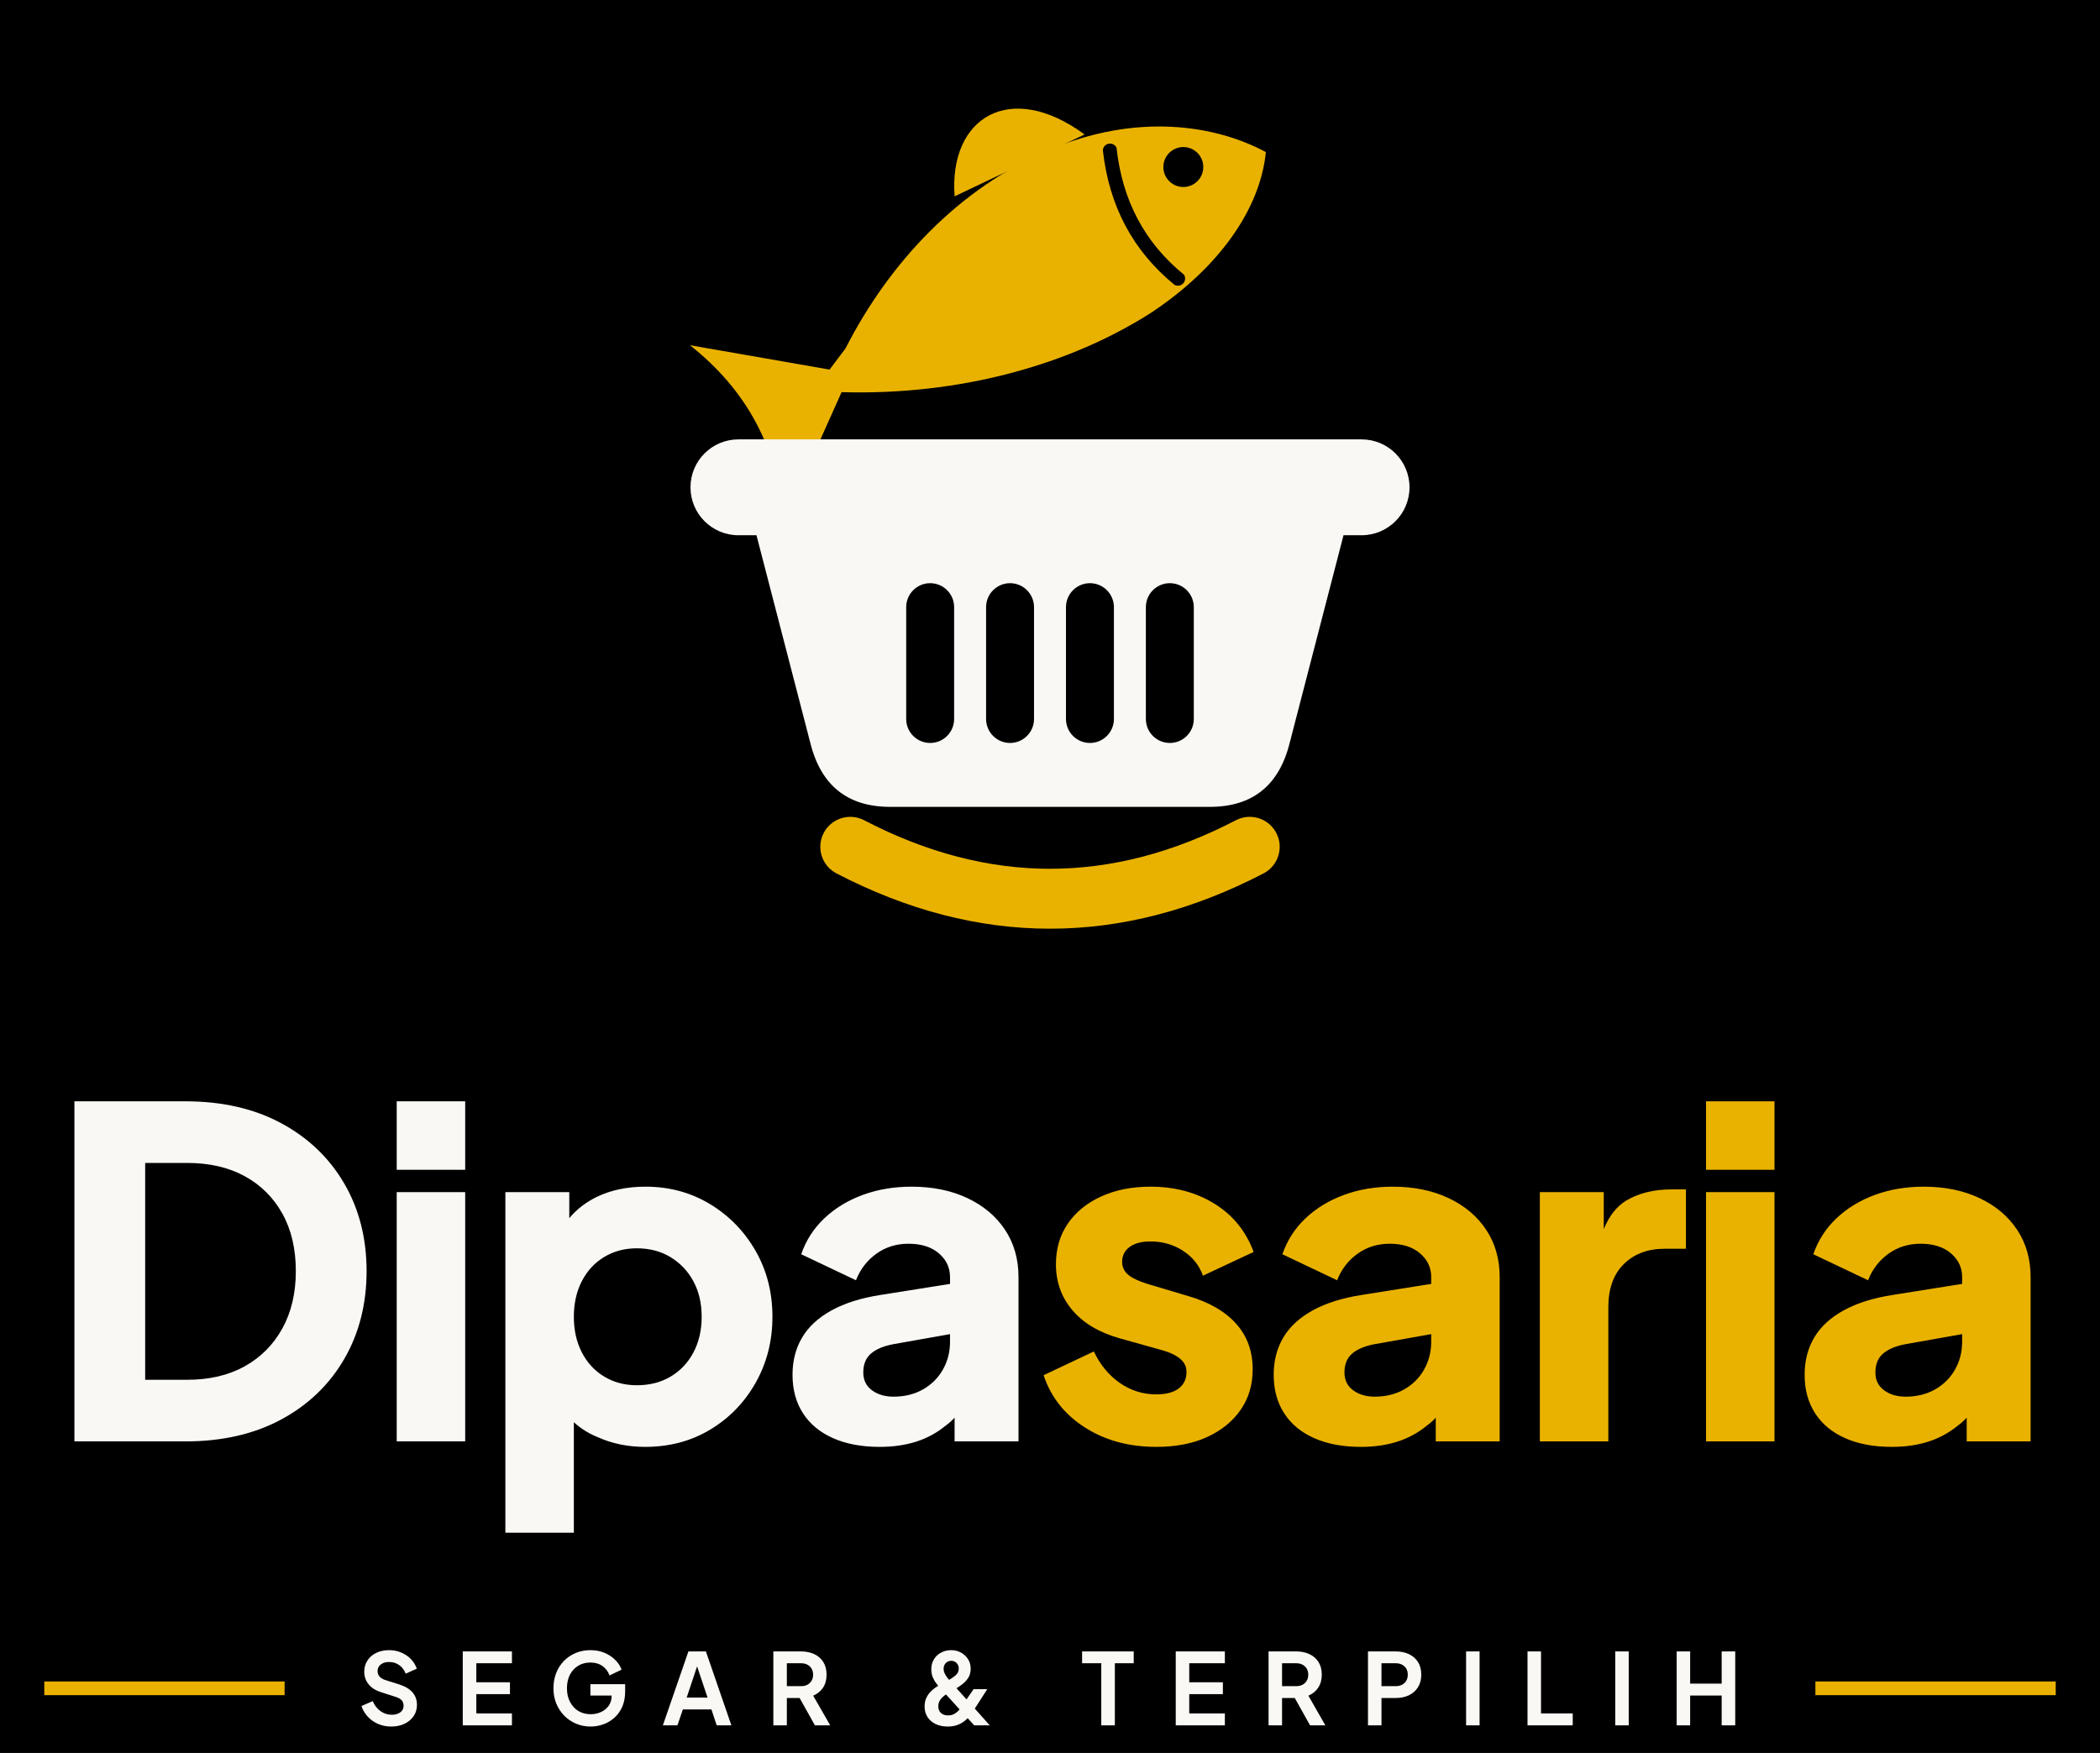
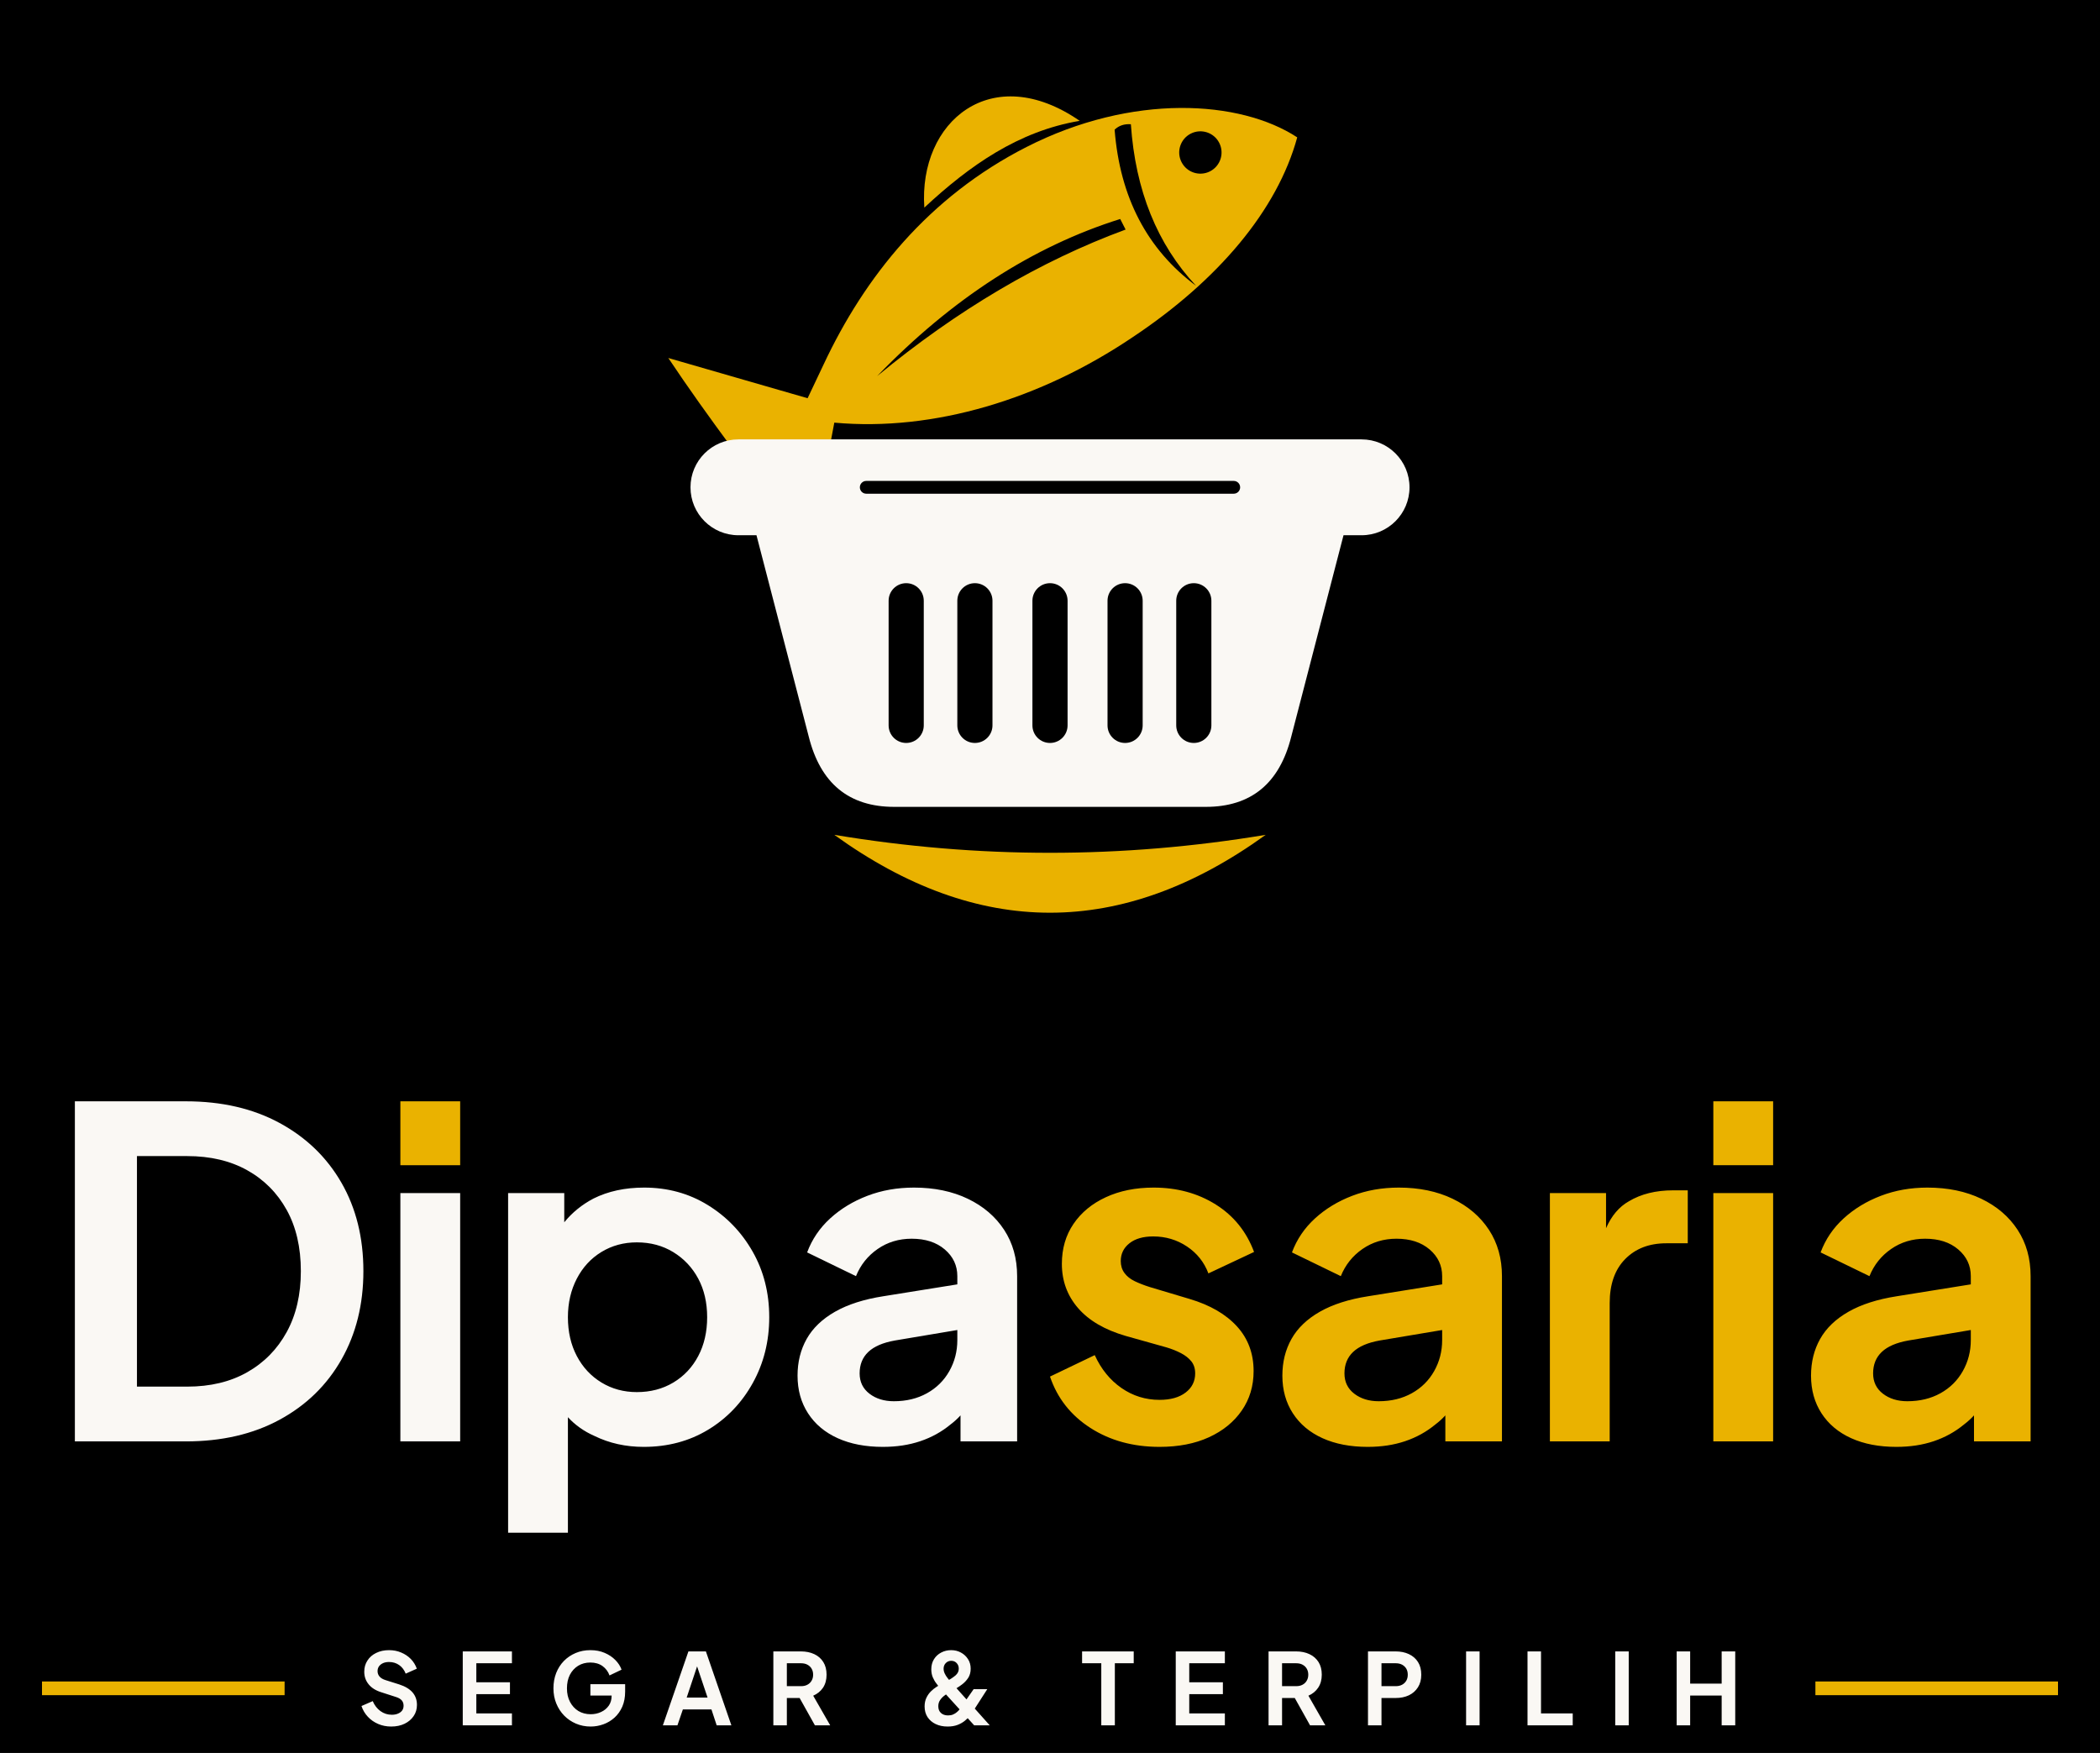
<svg xmlns="http://www.w3.org/2000/svg" viewBox="0 0 460 384" width="460" height="384">
  <rect width="460" height="384" fill="#000000" />
  <g transform="translate(125 0) scale(1.75)">
-     <g transform="translate(57 35) rotate(-28)" fill="#EAB200">
-       <path fill-rule="evenodd" d="M34 0C30 -6 22 -12 10 -13C-2 -14 -14 -10 -24 -3L-27 -1.6L-41 -12.5Q-35.5 0 -41 12.5L-27 1.6C-14 9 0 12 12 11C22 10 30 6 34 0ZM16.1 -9.8Q12.2 0 16.1 9.3A0.9 0.9 0 0 0 17.75 8.75Q14.05 0 17.75 -9.25A0.9 0.9 0 0 0 16.1 -9.8Z" />
-       <path d="M-3 -13.4C1 -22.5 10 -23 15 -12.6Z" />
-       <circle cx="24" cy="-3.2" r="2.5" fill="#000000" />
+     <g transform="translate(56 35) rotate(-27) scale(1.06)" fill="#EAB200">
+       <path fill-rule="evenodd" d="M37 0C33 -7 22 -13.5 8 -13.5C-5 -13.5 -16 -8.5 -25 -1.5L-28.5 1.2L-41 -10.5C-40 -2 -38.5 6 -36.5 17.5L-27 5.2C-17 11.5 -4 13.8 9 12.2C21 10.8 31 6.6 37 0ZM18.2 -10.6Q13.6 0.5 18.4 10.2Q15.6 0.5 20.2 -10.3Q19.2 -10.9 18.2 -10.6ZM14 -0.9Q-2 -3.6 -20 2.6Q-2 -1.4 14 0.5Z" />
+       <path d="M-6 -12.6C-2 -22 9 -24.5 15 -13.4C8 -15.6 1 -14.6 -6 -12.6Z" />
+       <circle cx="26" cy="-3.6" r="2.5" fill="#000000" />
    </g>
-     <path fill-rule="evenodd" fill="#FAF8F4" d="M21 55H99A6 6 0 0 1 99 67H96.74L90 93Q88 101 80 101H40Q32 101 30 93L23.26 67H21A6 6 0 0 1 21 55ZM45 73A3 3 0 0 1 48 76V90A3 3 0 0 1 42 90V76A3 3 0 0 1 45 73ZM55 73A3 3 0 0 1 58 76V90A3 3 0 0 1 52 90V76A3 3 0 0 1 55 73ZM65 73A3 3 0 0 1 68 76V90A3 3 0 0 1 62 90V76A3 3 0 0 1 65 73ZM75 73A3 3 0 0 1 78 76V90A3 3 0 0 1 72 90V76A3 3 0 0 1 75 73Z" />
-     <path d="M35 106Q60 119 85 106" fill="none" stroke="#EAB200" stroke-width="7.5" stroke-linecap="round" />
+     <path fill-rule="evenodd" fill="#FAF8F4" d="M21 55H99A6 6 0 0 1 99 67H96.74L90.2 92.2Q88 101 79.5 101H40.5Q32 101 29.8 92.2L23.26 67H21A6 6 0 0 1 21 55ZM42 73A2.2 2.2 0 0 1 44.2 75.2V90.8A2.2 2.2 0 0 1 39.8 90.8V75.2A2.2 2.2 0 0 1 42 73ZM50.6 73A2.2 2.2 0 0 1 52.8 75.2V90.8A2.2 2.2 0 0 1 48.4 90.8V75.2A2.2 2.2 0 0 1 50.6 73ZM60 73A2.2 2.2 0 0 1 62.2 75.2V90.8A2.2 2.2 0 0 1 57.8 90.8V75.2A2.2 2.2 0 0 1 60 73ZM69.4 73A2.2 2.2 0 0 1 71.6 75.2V90.8A2.2 2.2 0 0 1 67.2 90.8V75.2A2.2 2.2 0 0 1 69.4 73ZM78 73A2.2 2.2 0 0 1 80.2 75.2V90.8A2.2 2.2 0 0 1 75.8 90.8V75.2A2.2 2.2 0 0 1 78 73ZM37 60.2H83A0.8 0.8 0 0 1 83 61.8H37A0.8 0.8 0 0 1 37 60.2Z" />
+     <path fill="#EAB200" d="M33 104.5Q60 124 87 104.5Q60 109 33 104.5Z" />
  </g>
-   <g transform="translate(9.7 315.75)">
-     <path fill="#FAF8F4" d="M30.90 0L6.60 0L6.60-74.50L30.90-74.50Q43-74.50 51.90-69.70Q60.80-64.90 65.70-56.50Q70.60-48.10 70.60-37.30L70.60-37.30Q70.60-26.50 65.70-18.05Q60.80-9.60 51.90-4.80Q43 0 30.90 0L30.90 0ZM22.10-61L22.10-13.50L31.30-13.50Q38.60-13.50 43.90-16.45Q49.20-19.40 52.15-24.75Q55.10-30.10 55.10-37.30L55.10-37.30Q55.10-44.60 52.15-49.90Q49.20-55.20 43.90-58.10Q38.60-61 31.30-61L31.30-61L22.10-61ZM92.20 0L77.20 0L77.20-54.60L92.20-54.60L92.20 0ZM92.20-59.50L77.20-59.50L77.20-74.50L92.20-74.50L92.20-59.50ZM116 20L101 20L101-54.60L115-54.60L115-48.90Q117.40-51.80 121.10-53.60L121.10-53.60Q125.70-55.80 131.70-55.80L131.70-55.80Q139.50-55.80 145.80-52Q152.10-48.20 155.80-41.75Q159.50-35.30 159.50-27.30L159.50-27.30Q159.50-19.40 155.85-12.90Q152.20-6.40 145.90-2.60Q139.60 1.20 131.60 1.20L131.60 1.20Q126 1.20 121.30-0.90L121.30-0.90Q118.30-2.10 116-4.20L116-4.20L116 20ZM129.80-12.30L129.80-12.30Q134-12.30 137.20-14.20Q140.40-16.10 142.20-19.50Q144-22.90 144-27.30Q144-31.70 142.20-35.05Q140.40-38.40 137.20-40.35Q134-42.30 129.80-42.30L129.80-42.30Q125.80-42.30 122.65-40.40Q119.50-38.50 117.75-35.10Q116-31.70 116-27.30Q116-22.90 117.75-19.50Q119.50-16.10 122.65-14.20Q125.80-12.30 129.80-12.30ZM183 1.20L183 1.20Q177.10 1.20 172.80-0.70Q168.50-2.60 166.20-6.15Q163.90-9.70 163.90-14.60L163.90-14.60Q163.90-19.20 166-22.75Q168.10-26.30 172.45-28.70Q176.80-31.10 183.30-32.10L183.30-32.10L198.40-34.50L198.40-36Q198.40-39.10 195.95-41.20Q193.50-43.30 189.30-43.30L189.30-43.30Q185.30-43.30 182.25-41.10Q179.20-38.90 177.80-35.30L177.80-35.30L165.80-41Q167.40-45.60 170.90-48.90Q174.40-52.20 179.30-54Q184.20-55.80 190-55.80L190-55.80Q196.90-55.80 202.20-53.30Q207.50-50.80 210.45-46.35Q213.40-41.90 213.40-36L213.40-36L213.40 0L199.40 0L199.40-5.20Q198.50-4.20 197.50-3.50L197.50-3.50Q194.60-1.10 191 0.05Q187.40 1.20 183 1.20ZM198.40-21.80L198.40-23.50L186-21.30Q182.80-20.70 181.10-19.25Q179.40-17.80 179.40-15.10L179.40-15.10Q179.40-12.60 181.30-11.20Q183.20-9.80 186-9.80L186-9.80Q189.70-9.80 192.50-11.40Q195.30-13 196.85-15.75Q198.40-18.50 198.40-21.80L198.40-21.80Z" />
-     <path fill="#EAB200" d="M243.60 1.20L243.60 1.20Q234.60 1.20 227.95-3.05Q221.30-7.30 218.90-14.50L218.90-14.50L229.90-19.70Q232-15.30 235.60-12.80Q239.20-10.30 243.60-10.30L243.60-10.30Q246.80-10.30 248.50-11.60Q250.20-12.90 250.20-15.20L250.20-15.20Q250.20-16.40 249.60-17.25Q249-18.10 247.80-18.80Q246.60-19.50 244.80-20L244.80-20L235.50-22.60Q228.80-24.50 225.20-28.75Q221.60-33 221.60-38.80L221.60-38.80Q221.60-43.90 224.20-47.70Q226.80-51.50 231.50-53.65Q236.20-55.80 242.30-55.80L242.30-55.80Q250.30-55.80 256.35-52.05Q262.40-48.30 264.90-41.50L264.90-41.50L253.80-36.30Q252.60-39.70 249.45-41.75Q246.30-43.80 242.30-43.80L242.30-43.80Q239.40-43.80 237.75-42.60Q236.10-41.40 236.10-39.30L236.10-39.30Q236.10-38.20 236.70-37.30Q237.30-36.40 238.65-35.70Q240-35 242-34.40L242-34.40L250.70-31.80Q257.50-29.80 261.10-25.75Q264.70-21.70 264.70-15.80L264.70-15.80Q264.70-10.70 262.05-6.90Q259.40-3.10 254.70-0.95Q250 1.20 243.60 1.20ZM288.40 1.20L288.40 1.20Q282.50 1.20 278.20-0.70Q273.90-2.60 271.60-6.15Q269.30-9.70 269.30-14.60L269.30-14.60Q269.30-19.20 271.40-22.75Q273.50-26.30 277.85-28.70Q282.20-31.10 288.70-32.10L288.70-32.10L303.80-34.50L303.80-36Q303.80-39.10 301.35-41.20Q298.90-43.30 294.70-43.30L294.70-43.30Q290.70-43.30 287.65-41.10Q284.60-38.90 283.20-35.30L283.20-35.30L271.20-41Q272.80-45.60 276.30-48.90Q279.80-52.20 284.70-54Q289.60-55.80 295.40-55.80L295.40-55.80Q302.30-55.80 307.60-53.30Q312.90-50.80 315.85-46.35Q318.80-41.90 318.80-36L318.80-36L318.80 0L304.80 0L304.80-5.20Q303.90-4.20 302.90-3.50L302.90-3.50Q300-1.10 296.40 0.05Q292.80 1.20 288.40 1.20ZM303.80-21.80L303.80-23.50L291.40-21.30Q288.20-20.70 286.50-19.25Q284.80-17.80 284.80-15.10L284.80-15.10Q284.80-12.60 286.70-11.20Q288.60-9.80 291.40-9.80L291.40-9.80Q295.10-9.80 297.90-11.40Q300.70-13 302.25-15.75Q303.80-18.50 303.80-21.80L303.80-21.80ZM342.60 0L327.60 0L327.60-54.60L341.60-54.60L341.60-46.50Q343.40-50.90 346.60-52.80L346.60-52.80Q350.70-55.20 356.40-55.20L356.40-55.20L359.60-55.20L359.60-42.20L354.90-42.20Q349.40-42.20 346-38.85Q342.60-35.50 342.60-29.40L342.60-29.40L342.60 0ZM379 0L364 0L364-54.60L379-54.60L379 0ZM379-59.50L364-59.50L364-74.50L379-74.50L379-59.50ZM404.70 1.20L404.70 1.20Q398.80 1.20 394.50-0.70Q390.20-2.60 387.90-6.15Q385.60-9.70 385.60-14.60L385.60-14.60Q385.60-19.20 387.70-22.75Q389.80-26.30 394.15-28.70Q398.50-31.10 405-32.10L405-32.10L420.10-34.50L420.10-36Q420.10-39.10 417.65-41.20Q415.20-43.30 411-43.30L411-43.30Q407-43.30 403.95-41.10Q400.90-38.90 399.50-35.30L399.50-35.30L387.50-41Q389.10-45.60 392.60-48.90Q396.10-52.20 401-54Q405.90-55.80 411.70-55.80L411.70-55.80Q418.60-55.80 423.90-53.30Q429.20-50.80 432.15-46.35Q435.10-41.90 435.10-36L435.10-36L435.10 0L421.10 0L421.10-5.20Q420.20-4.20 419.20-3.50L419.20-3.50Q416.30-1.10 412.70 0.05Q409.10 1.20 404.70 1.20ZM420.10-21.80L420.10-23.50L407.70-21.30Q404.50-20.70 402.80-19.25Q401.10-17.80 401.10-15.10L401.10-15.10Q401.10-12.60 403-11.20Q404.90-9.80 407.70-9.80L407.70-9.80Q411.40-9.80 414.20-11.40Q417-13 418.55-15.75Q420.10-18.50 420.10-21.80L420.10-21.80Z" />
+   <g transform="translate(9.2 315.75)">
+     <path fill="#FAF8F4" d="M31.50 0L7.20 0L7.20-74.50L31.50-74.50Q43.30-74.50 52.05-69.75Q60.80-65 65.60-56.65Q70.40-48.30 70.40-37.30L70.40-37.30Q70.40-26.40 65.60-17.95Q60.80-9.50 52.05-4.75Q43.30 0 31.50 0L31.50 0ZM20.80-62.50L20.80-12L31.80-12Q39.40-12 44.95-15.15Q50.50-18.30 53.60-23.95Q56.70-29.60 56.70-37.30L56.70-37.30Q56.70-45.10 53.60-50.70Q50.50-56.30 44.95-59.40Q39.40-62.50 31.80-62.50L31.80-62.50L20.80-62.50ZM91.60 0L78.50 0L78.50-54.40L91.60-54.40L91.60 0ZM115.20 20L102.10 20L102.10-54.40L114.40-54.40L114.40-48Q117-51.20 120.80-53.20L120.80-53.20Q125.60-55.60 131.90-55.60L131.90-55.60Q139.60-55.60 145.80-51.80Q152-48 155.65-41.60Q159.30-35.20 159.30-27.20L159.30-27.20Q159.30-19.30 155.70-12.80Q152.10-6.30 145.90-2.55Q139.70 1.20 131.80 1.20L131.80 1.20Q125.90 1.20 121-1.20L121-1.20Q117.60-2.70 115.20-5.30L115.20-5.30L115.20 20ZM130.30-10.80L130.30-10.80Q134.80-10.80 138.30-12.90Q141.80-15 143.75-18.70Q145.70-22.40 145.70-27.20Q145.70-32 143.75-35.65Q141.80-39.30 138.30-41.45Q134.80-43.60 130.30-43.60L130.30-43.60Q126-43.60 122.55-41.50Q119.10-39.40 117.15-35.65Q115.20-31.90 115.20-27.20L115.20-27.20Q115.20-22.40 117.15-18.70Q119.10-15 122.55-12.90Q126-10.80 130.30-10.80ZM184.20 1.20L184.20 1.20Q178.50 1.20 174.30-0.70Q170.10-2.60 167.80-6.15Q165.50-9.70 165.50-14.40L165.50-14.40Q165.50-18.90 167.50-22.45Q169.50-26 173.70-28.40Q177.90-30.80 184.30-31.80L184.30-31.80L200.50-34.40L200.50-36.20Q200.50-39.70 197.75-42.05Q195.00-44.40 190.50-44.40L190.50-44.40Q186.30-44.40 183.05-42.15Q179.80-39.90 178.30-36.20L178.30-36.20L167.60-41.40Q169.20-45.70 172.65-48.85Q176.10-52 180.80-53.80Q185.50-55.60 191.00-55.60L191.00-55.60Q197.70-55.60 202.80-53.15Q207.90-50.70 210.75-46.35Q213.60-42 213.60-36.20L213.60-36.20L213.60 0L201.20 0L201.20-5.70Q200.20-4.60 199.00-3.70L199.00-3.70Q196.10-1.30 192.40-0.05Q188.70 1.20 184.20 1.20ZM200.50-22.20L200.50-24.40L186.80-22.10Q182.90-21.40 181.00-19.60Q179.10-17.80 179.10-14.90L179.10-14.90Q179.10-12.10 181.25-10.45Q183.40-8.80 186.60-8.80L186.60-8.80Q190.70-8.80 193.85-10.55Q197.00-12.30 198.75-15.40Q200.50-18.50 200.50-22.20L200.50-22.20Z" />
+     <path fill="#EAB200" d="M91.60-60.50L78.50-60.50L78.50-74.50L91.60-74.50L91.60-60.50Z" />
+     <path fill="#EAB200" d="M244.80 1.20L244.80 1.20Q236.10 1.20 229.65-2.95Q223.20-7.10 220.80-14.20L220.80-14.20L230.60-18.90Q232.70-14.30 236.45-11.70Q240.20-9.10 244.80-9.10L244.80-9.10Q248.40-9.10 250.50-10.70Q252.60-12.30 252.60-14.90L252.60-14.90Q252.60-16.50 251.75-17.55Q250.90-18.60 249.45-19.35Q248.00-20.10 246.30-20.60L246.30-20.60L237.40-23.10Q230.50-25.10 226.95-29.20Q223.40-33.30 223.40-38.90L223.40-38.90Q223.40-43.90 225.95-47.65Q228.50-51.40 233.05-53.50Q237.60-55.60 243.50-55.60L243.50-55.60Q251.20-55.60 257.10-51.90Q263-48.20 265.50-41.50L265.50-41.50L255.50-36.80Q254.10-40.50 250.80-42.70Q247.50-44.90 243.40-44.90L243.40-44.90Q240.10-44.90 238.20-43.40Q236.30-41.90 236.30-39.50L236.30-39.50Q236.30-38 237.10-36.90Q237.90-35.80 239.35-35.10Q240.80-34.40 242.70-33.80L242.70-33.80L251.40-31.20Q258.10-29.20 261.75-25.20Q265.40-21.20 265.40-15.40L265.40-15.40Q265.40-10.50 262.80-6.75Q260.20-3 255.60-0.90Q251.00 1.20 244.80 1.20ZM290.40 1.20L290.40 1.20Q284.70 1.20 280.50-0.70Q276.30-2.60 274-6.15Q271.70-9.70 271.70-14.40L271.70-14.40Q271.70-18.90 273.70-22.45Q275.70-26 279.90-28.40Q284.10-30.80 290.50-31.80L290.50-31.80L306.70-34.40L306.70-36.20Q306.70-39.70 303.95-42.05Q301.20-44.40 296.70-44.40L296.70-44.40Q292.50-44.40 289.25-42.15Q286-39.90 284.50-36.20L284.50-36.20L273.80-41.40Q275.40-45.70 278.85-48.85Q282.30-52 287-53.80Q291.70-55.60 297.20-55.60L297.20-55.60Q303.90-55.60 309-53.15Q314.10-50.70 316.95-46.35Q319.80-42 319.80-36.20L319.80-36.20L319.80 0L307.40 0L307.40-5.70Q306.40-4.60 305.20-3.70L305.20-3.70Q302.30-1.30 298.60-0.05Q294.90 1.20 290.40 1.20ZM306.70-22.20L306.70-24.40L293-22.10Q289.10-21.40 287.20-19.60Q285.30-17.80 285.30-14.90L285.30-14.90Q285.30-12.10 287.45-10.45Q289.60-8.80 292.80-8.80L292.80-8.80Q296.90-8.80 300.05-10.55Q303.20-12.30 304.95-15.40Q306.70-18.50 306.70-22.20L306.70-22.20ZM343.40 0L330.30 0L330.30-54.40L342.60-54.40L342.60-46.70Q344.40-50.80 347.60-52.60L347.60-52.60Q351.60-55 357.30-55L357.30-55L360.50-55L360.50-43.40L355.80-43.40Q350.20-43.40 346.80-39.95Q343.40-36.50 343.40-30.30L343.40-30.30L343.40 0ZM379.20 0L366.10 0L366.10-54.40L379.20-54.40L379.20 0ZM379.20-60.50L366.10-60.50L366.10-74.50L379.20-74.50L379.20-60.50ZM406.20 1.20L406.20 1.20Q400.50 1.20 396.30-0.70Q392.10-2.60 389.80-6.15Q387.50-9.70 387.50-14.40L387.50-14.40Q387.50-18.90 389.50-22.45Q391.50-26 395.70-28.40Q399.90-30.80 406.30-31.80L406.30-31.80L422.50-34.40L422.50-36.20Q422.50-39.70 419.75-42.05Q417-44.40 412.50-44.40L412.50-44.40Q408.30-44.40 405.05-42.15Q401.80-39.90 400.30-36.20L400.30-36.20L389.60-41.40Q391.20-45.70 394.65-48.85Q398.10-52 402.80-53.80Q407.50-55.60 413-55.60L413-55.60Q419.70-55.60 424.80-53.15Q429.90-50.70 432.75-46.35Q435.60-42 435.60-36.20L435.60-36.20L435.60 0L423.20 0L423.20-5.70Q422.20-4.60 421-3.70L421-3.70Q418.10-1.30 414.40-0.05Q410.70 1.20 406.20 1.20ZM422.50-22.20L422.50-24.40L408.80-22.10Q404.90-21.40 403-19.60Q401.10-17.80 401.10-14.90L401.10-14.90Q401.10-12.10 403.25-10.45Q405.40-8.80 408.60-8.80L408.60-8.80Q412.70-8.80 415.85-10.55Q419-12.30 420.75-15.40Q422.50-18.50 422.50-22.20L422.50-22.20Z" />
  </g>
-   <rect x="9.7" y="368.34" width="52.64" height="3" fill="#EAB200" />
-   <rect x="397.66" y="368.34" width="52.64" height="3" fill="#EAB200" />
+   <rect x="9.2" y="368.34" width="53.14" height="3" fill="#EAB200" />
+   <rect x="397.66" y="368.34" width="53.14" height="3" fill="#EAB200" />
  <g transform="translate(78.34 377.95) scale(1.45)">
    <path fill="#FAF8F4" d="M5.07 0.18L5.07 0.18Q4.00 0.18 3.10-0.21Q2.19-0.60 1.54-1.30Q0.89-1.99 0.58-2.92L0.58-2.92L2.28-3.66Q2.69-2.70 3.45-2.15Q4.21-1.60 5.17-1.60L5.17-1.60Q5.71-1.60 6.11-1.78Q6.51-1.95 6.73-2.25Q6.94-2.55 6.94-2.97L6.94-2.97Q6.94-3.46 6.65-3.79Q6.36-4.11 5.77-4.29L5.77-4.29L3.63-4.98Q2.32-5.38 1.67-6.19Q1.00-7.00 1.00-8.10L1.00-8.10Q1.00-9.06 1.48-9.79Q1.95-10.53 2.80-10.94Q3.65-11.36 4.74-11.36L4.74-11.36Q5.75-11.36 6.58-11.00Q7.42-10.65 8.03-10.03Q8.64-9.40 8.94-8.56L8.94-8.56L7.26-7.81Q6.93-8.65 6.27-9.11Q5.61-9.57 4.74-9.57L4.74-9.57Q4.23-9.57 3.84-9.40Q3.45-9.22 3.23-8.92Q3.01-8.61 3.01-8.19L3.01-8.19Q3.01-7.72 3.31-7.37Q3.61-7.02 4.23-6.83L4.23-6.83L6.29-6.18Q7.62-5.75 8.29-4.98Q8.96-4.21 8.96-3.09L8.96-3.09Q8.96-2.13 8.46-1.40Q7.96-0.66 7.09-0.24Q6.22 0.18 5.07 0.18ZM23.31 0L15.88 0L15.88-11.17L23.31-11.17L23.31-9.38L17.93-9.38L17.93-6.51L23.01-6.51L23.01-4.71L17.93-4.71L17.93-1.80L23.31-1.80L23.31 0ZM35.20 0.18L35.20 0.18Q34.01 0.18 32.98-0.26Q31.97-0.69 31.20-1.47Q30.44-2.25 30.01-3.30Q29.58-4.35 29.58-5.59Q29.58-6.84 29.99-7.90Q30.41-8.96 31.16-9.73Q31.92-10.50 32.94-10.93Q33.96-11.36 35.16-11.36Q36.36-11.36 37.31-10.95Q38.27-10.54 38.92-9.88Q39.59-9.21 39.87-8.41L39.87-8.41L38.05-7.54Q37.74-8.41 36.99-8.96Q36.24-9.49 35.16-9.49L35.16-9.49Q34.11-9.49 33.31-9Q32.51-8.50 32.06-7.63Q31.62-6.76 31.62-5.59Q31.62-4.42 32.08-3.55Q32.54-2.67 33.34-2.17Q34.16-1.68 35.20-1.68L35.20-1.68Q36.06-1.68 36.78-2.02Q37.50-2.35 37.94-2.98Q38.37-3.60 38.37-4.46L38.37-4.46L38.37-4.50L35.16-4.50L35.16-6.22L40.41-6.22L40.41-5.10Q40.41-3.81 39.98-2.82Q39.54-1.83 38.80-1.16Q38.05-0.49 37.13-0.16Q36.20 0.18 35.20 0.18ZM48.31 0L46.11 0L49.97-11.17L52.61-11.17L56.46 0L54.24 0L53.45-2.40L49.13-2.40L48.31 0ZM51.28-8.91L49.71-4.20L52.86-4.20L51.28-8.91ZM64.84 0L62.80 0L62.80-11.17L66.96-11.17Q68.10-11.17 68.98-10.76Q69.86-10.35 70.35-9.56Q70.84-8.78 70.84-7.65L70.84-7.65Q70.84-6.50 70.30-5.68Q69.75-4.88 68.82-4.48L68.82-4.48L71.39 0L69.08 0L66.77-4.13L64.84-4.13L64.84 0ZM64.84-9.38L64.84-5.92L66.99-5.92Q67.55-5.92 67.95-6.14Q68.36-6.36 68.58-6.75Q68.81-7.14 68.81-7.65L68.81-7.65Q68.81-8.17 68.58-8.56Q68.36-8.94 67.95-9.16Q67.55-9.38 66.99-9.38L66.99-9.38L64.84-9.38ZM89.13 0.18L89.13 0.18Q88.09 0.18 87.31-0.20Q86.54-0.57 86.09-1.25Q85.65-1.93 85.65-2.85L85.65-2.85Q85.65-3.61 85.93-4.18Q86.20-4.74 86.61-5.14Q87.02-5.54 87.42-5.79L87.42-5.79Q87.57-5.89 87.70-5.97L87.70-5.97Q87.59-6.13 87.45-6.30L87.45-6.30Q87.11-6.73 86.88-7.27Q86.66-7.81 86.66-8.47L86.66-8.47Q86.66-9.34 87.07-10.00Q87.48-10.65 88.16-11.00Q88.84-11.36 89.66-11.36L89.66-11.36Q90.48-11.36 91.15-10.99Q91.81-10.63 92.21-10.00Q92.61-9.38 92.61-8.56L92.61-8.56Q92.61-7.74 92.23-7.16Q91.84-6.58 91.32-6.19L91.32-6.19Q90.87-5.85 90.47-5.61L90.47-5.61L91.98-3.92L93.06-5.47L95.12-5.47L93.23-2.53L95.49 0L93.14 0L92.16-1.08Q91.97-0.89 91.74-0.70L91.74-0.70Q91.28-0.32 90.64-0.07Q90 0.18 89.13 0.18ZM90.93-2.42L88.88-4.67Q88.74-4.58 88.61-4.47L88.61-4.47Q88.23-4.18 87.98-3.80Q87.72-3.42 87.72-2.88L87.72-2.88Q87.72-2.23 88.12-1.87Q88.52-1.50 89.20-1.50L89.20-1.50Q89.63-1.50 89.95-1.64Q90.29-1.78 90.54-2.01L90.54-2.01Q90.77-2.19 90.93-2.42L90.93-2.42ZM89.34-6.87L89.34-6.87Q89.66-7.05 89.94-7.25L89.94-7.25Q90.33-7.50 90.57-7.82Q90.81-8.14 90.81-8.58L90.81-8.58Q90.81-9.07 90.49-9.41Q90.17-9.75 89.67-9.75L89.67-9.75Q89.19-9.75 88.85-9.41Q88.52-9.07 88.52-8.56L88.52-8.56Q88.52-8.19 88.69-7.83Q88.86-7.47 89.10-7.17L89.10-7.17Q89.22-7.00 89.34-6.87ZM114.39 0L112.34 0L112.34-9.38L109.44-9.38L109.44-11.17L117.24-11.17L117.24-9.38L114.39-9.38L114.39 0ZM131.01 0L123.59 0L123.59-11.17L131.01-11.17L131.01-9.38L125.63-9.38L125.63-6.51L130.71-6.51L130.71-4.71L125.63-4.71L125.63-1.80L131.01-1.80L131.01 0ZM139.65 0L137.61 0L137.61-11.17L141.76-11.17Q142.91-11.17 143.78-10.76Q144.66-10.35 145.16-9.56Q145.65-8.78 145.65-7.65L145.65-7.65Q145.65-6.50 145.10-5.68Q144.56-4.88 143.63-4.48L143.63-4.48L146.19 0L143.88 0L141.57-4.13L139.65-4.13L139.65 0ZM139.65-9.38L139.65-5.92L141.79-5.92Q142.35-5.92 142.75-6.14Q143.16-6.36 143.38-6.75Q143.61-7.14 143.61-7.65L143.61-7.65Q143.61-8.17 143.38-8.56Q143.16-8.94 142.75-9.16Q142.35-9.38 141.79-9.38L141.79-9.38L139.65-9.38ZM154.67 0L152.63 0L152.63-11.17L156.80-11.17Q157.94-11.17 158.81-10.76Q159.69-10.35 160.19-9.56Q160.68-8.78 160.68-7.65L160.68-7.65Q160.68-6.54 160.18-5.75Q159.68-4.96 158.81-4.54Q157.94-4.13 156.80-4.13L156.80-4.13L154.67-4.13L154.67 0ZM154.67-9.38L154.67-5.92L156.83-5.92Q157.38-5.92 157.79-6.14Q158.19-6.36 158.42-6.75Q158.64-7.14 158.64-7.65L158.64-7.65Q158.64-8.17 158.42-8.56Q158.19-8.94 157.79-9.16Q157.38-9.38 156.83-9.38L156.83-9.38L154.67-9.38ZM169.49 0L167.45 0L167.45-11.17L169.49-11.17L169.49 0ZM183.56 0L176.73 0L176.73-11.17L178.77-11.17L178.77-1.80L183.56-1.80L183.56 0ZM192.02 0L189.98 0L189.98-11.17L192.02-11.17L192.02 0ZM201.30 0L199.26 0L199.26-11.17L201.30-11.17L201.30-6.30L206.06-6.30L206.06-11.17L208.11-11.17L208.11 0L206.06 0L206.06-4.50L201.30-4.50L201.30 0Z" />
  </g>
</svg>
